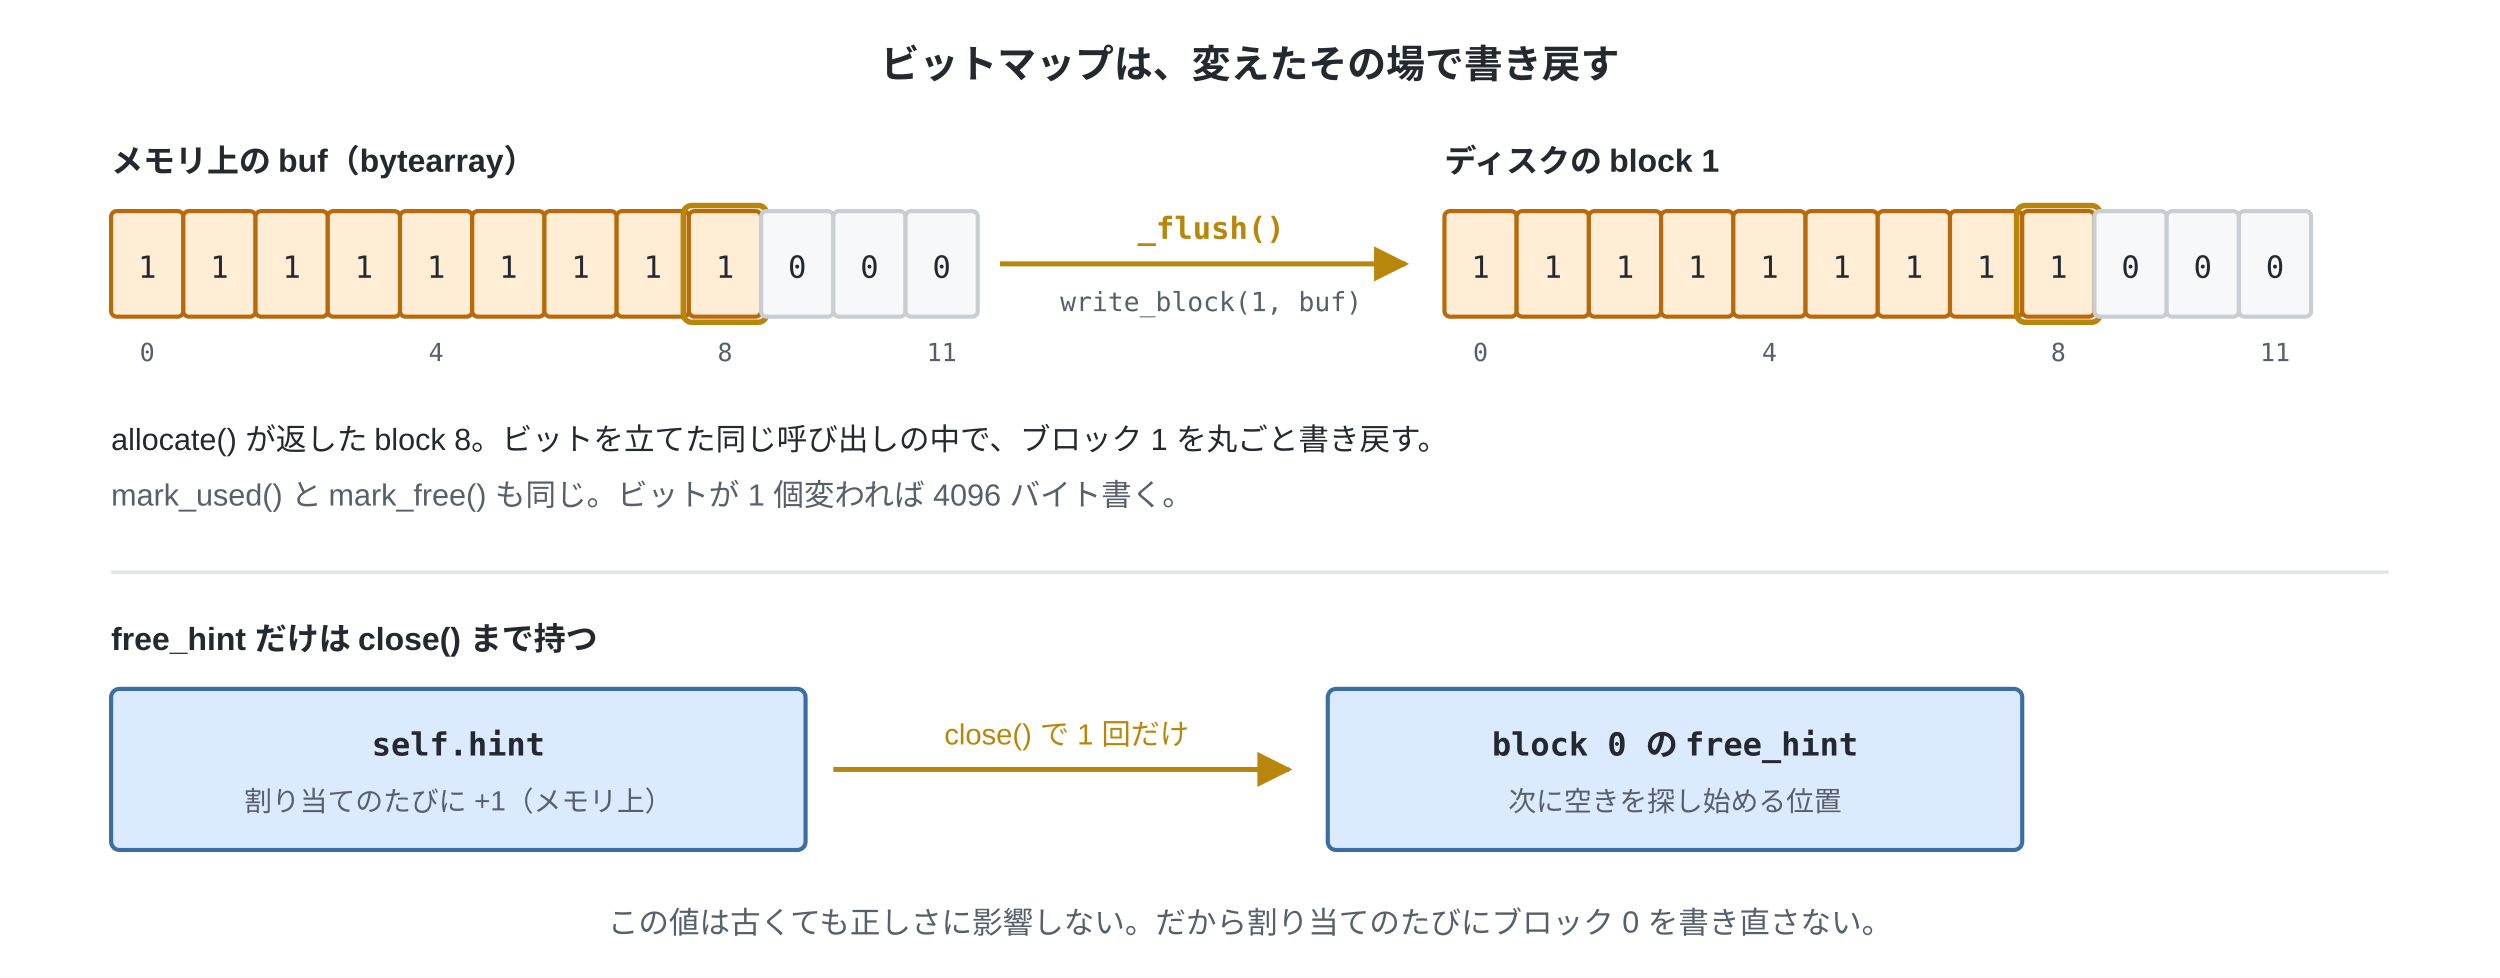
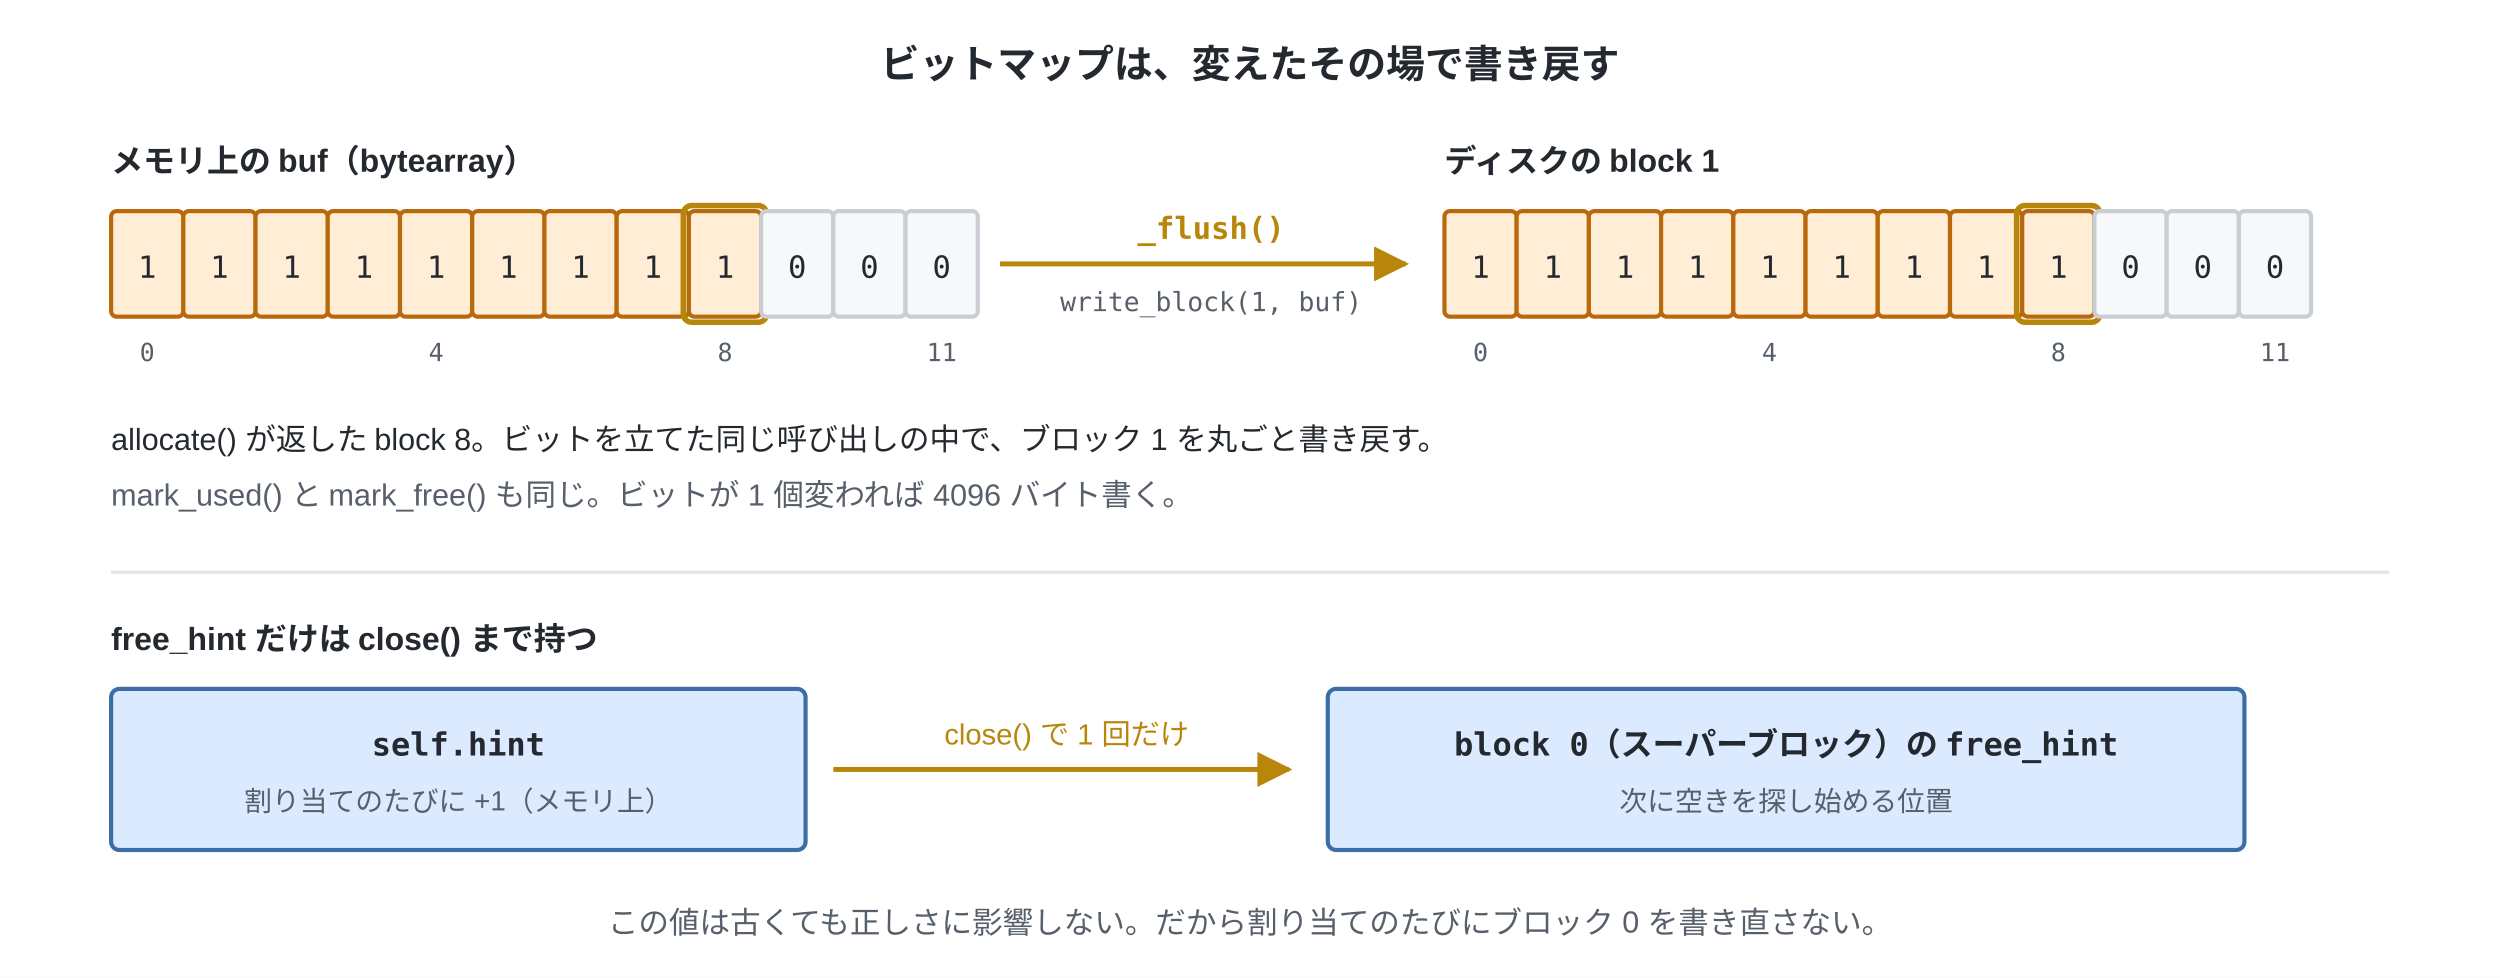
<svg xmlns="http://www.w3.org/2000/svg" width="900" height="352" viewBox="0 0 900 352" role="img" font-family="Helvetica Neue, Arial, Hiragino Sans, Noto Sans JP, sans-serif">
  <rect x="0" y="0" width="900" height="352" fill="#ffffff" />
  <defs>
    <marker id="a" viewBox="0 0 10 10" refX="9" refY="5" markerWidth="7" markerHeight="7" orient="auto-start-reverse">
      <path d="M 0 0 L 10 5 L 0 10 z" fill="#b8860b" />
    </marker>
  </defs>
  <text x="450" y="28" font-size="14" fill="#24292f" text-anchor="middle" font-family="Helvetica Neue, Arial, Hiragino Sans, Noto Sans JP, sans-serif" font-weight="bold">ビットマップは、変えたその場で書き戻す</text>
  <text x="40" y="62" font-size="11.5" fill="#24292f" text-anchor="start" font-family="Helvetica Neue, Arial, Hiragino Sans, Noto Sans JP, sans-serif" font-weight="bold">メモリ上の buf（bytearray）</text>
  <text x="520" y="62" font-size="11.5" fill="#24292f" text-anchor="start" font-family="Helvetica Neue, Arial, Hiragino Sans, Noto Sans JP, sans-serif" font-weight="bold">ディスクの block 1</text>
  <rect x="40" y="76" width="26" height="38" rx="2" fill="#ffedd5" stroke="#b8690b" stroke-width="1.5" />
  <text x="53" y="100" font-size="11" fill="#24292f" text-anchor="middle" font-family="SFMono-Regular, Menlo, Consolas, monospace" font-weight="normal">1</text>
  <rect x="66" y="76" width="26" height="38" rx="2" fill="#ffedd5" stroke="#b8690b" stroke-width="1.5" />
  <text x="79" y="100" font-size="11" fill="#24292f" text-anchor="middle" font-family="SFMono-Regular, Menlo, Consolas, monospace" font-weight="normal">1</text>
  <rect x="92" y="76" width="26" height="38" rx="2" fill="#ffedd5" stroke="#b8690b" stroke-width="1.5" />
  <text x="105" y="100" font-size="11" fill="#24292f" text-anchor="middle" font-family="SFMono-Regular, Menlo, Consolas, monospace" font-weight="normal">1</text>
  <rect x="118" y="76" width="26" height="38" rx="2" fill="#ffedd5" stroke="#b8690b" stroke-width="1.5" />
  <text x="131" y="100" font-size="11" fill="#24292f" text-anchor="middle" font-family="SFMono-Regular, Menlo, Consolas, monospace" font-weight="normal">1</text>
  <rect x="144" y="76" width="26" height="38" rx="2" fill="#ffedd5" stroke="#b8690b" stroke-width="1.5" />
  <text x="157" y="100" font-size="11" fill="#24292f" text-anchor="middle" font-family="SFMono-Regular, Menlo, Consolas, monospace" font-weight="normal">1</text>
  <rect x="170" y="76" width="26" height="38" rx="2" fill="#ffedd5" stroke="#b8690b" stroke-width="1.5" />
  <text x="183" y="100" font-size="11" fill="#24292f" text-anchor="middle" font-family="SFMono-Regular, Menlo, Consolas, monospace" font-weight="normal">1</text>
  <rect x="196" y="76" width="26" height="38" rx="2" fill="#ffedd5" stroke="#b8690b" stroke-width="1.5" />
  <text x="209" y="100" font-size="11" fill="#24292f" text-anchor="middle" font-family="SFMono-Regular, Menlo, Consolas, monospace" font-weight="normal">1</text>
  <rect x="222" y="76" width="26" height="38" rx="2" fill="#ffedd5" stroke="#b8690b" stroke-width="1.5" />
  <text x="235" y="100" font-size="11" fill="#24292f" text-anchor="middle" font-family="SFMono-Regular, Menlo, Consolas, monospace" font-weight="normal">1</text>
  <rect x="248" y="76" width="26" height="38" rx="2" fill="#ffedd5" stroke="#b8690b" stroke-width="1.5" />
  <rect x="246" y="74" width="30" height="42" rx="3" fill="none" stroke="#b8860b" stroke-width="2" />
  <text x="261" y="100" font-size="11" fill="#24292f" text-anchor="middle" font-family="SFMono-Regular, Menlo, Consolas, monospace" font-weight="normal">1</text>
  <rect x="274" y="76" width="26" height="38" rx="2" fill="#f6f8fa" stroke="#c9ced4" stroke-width="1.5" />
  <text x="287" y="100" font-size="11" fill="#24292f" text-anchor="middle" font-family="SFMono-Regular, Menlo, Consolas, monospace" font-weight="normal">0</text>
  <rect x="300" y="76" width="26" height="38" rx="2" fill="#f6f8fa" stroke="#c9ced4" stroke-width="1.5" />
  <text x="313" y="100" font-size="11" fill="#24292f" text-anchor="middle" font-family="SFMono-Regular, Menlo, Consolas, monospace" font-weight="normal">0</text>
  <rect x="326" y="76" width="26" height="38" rx="2" fill="#f6f8fa" stroke="#c9ced4" stroke-width="1.5" />
  <text x="339" y="100" font-size="11" fill="#24292f" text-anchor="middle" font-family="SFMono-Regular, Menlo, Consolas, monospace" font-weight="normal">0</text>
  <text x="53" y="130" font-size="9" fill="#57606a" text-anchor="middle" font-family="SFMono-Regular, Menlo, Consolas, monospace" font-weight="normal">0</text>
  <text x="157" y="130" font-size="9" fill="#57606a" text-anchor="middle" font-family="SFMono-Regular, Menlo, Consolas, monospace" font-weight="normal">4</text>
  <text x="261" y="130" font-size="9" fill="#57606a" text-anchor="middle" font-family="SFMono-Regular, Menlo, Consolas, monospace" font-weight="normal">8</text>
  <text x="339" y="130" font-size="9" fill="#57606a" text-anchor="middle" font-family="SFMono-Regular, Menlo, Consolas, monospace" font-weight="normal">11</text>
  <rect x="520" y="76" width="26" height="38" rx="2" fill="#ffedd5" stroke="#b8690b" stroke-width="1.5" />
  <text x="533" y="100" font-size="11" fill="#24292f" text-anchor="middle" font-family="SFMono-Regular, Menlo, Consolas, monospace" font-weight="normal">1</text>
  <rect x="546" y="76" width="26" height="38" rx="2" fill="#ffedd5" stroke="#b8690b" stroke-width="1.5" />
  <text x="559" y="100" font-size="11" fill="#24292f" text-anchor="middle" font-family="SFMono-Regular, Menlo, Consolas, monospace" font-weight="normal">1</text>
  <rect x="572" y="76" width="26" height="38" rx="2" fill="#ffedd5" stroke="#b8690b" stroke-width="1.5" />
  <text x="585" y="100" font-size="11" fill="#24292f" text-anchor="middle" font-family="SFMono-Regular, Menlo, Consolas, monospace" font-weight="normal">1</text>
  <rect x="598" y="76" width="26" height="38" rx="2" fill="#ffedd5" stroke="#b8690b" stroke-width="1.5" />
  <text x="611" y="100" font-size="11" fill="#24292f" text-anchor="middle" font-family="SFMono-Regular, Menlo, Consolas, monospace" font-weight="normal">1</text>
  <rect x="624" y="76" width="26" height="38" rx="2" fill="#ffedd5" stroke="#b8690b" stroke-width="1.5" />
  <text x="637" y="100" font-size="11" fill="#24292f" text-anchor="middle" font-family="SFMono-Regular, Menlo, Consolas, monospace" font-weight="normal">1</text>
  <rect x="650" y="76" width="26" height="38" rx="2" fill="#ffedd5" stroke="#b8690b" stroke-width="1.5" />
  <text x="663" y="100" font-size="11" fill="#24292f" text-anchor="middle" font-family="SFMono-Regular, Menlo, Consolas, monospace" font-weight="normal">1</text>
  <rect x="676" y="76" width="26" height="38" rx="2" fill="#ffedd5" stroke="#b8690b" stroke-width="1.5" />
  <text x="689" y="100" font-size="11" fill="#24292f" text-anchor="middle" font-family="SFMono-Regular, Menlo, Consolas, monospace" font-weight="normal">1</text>
  <rect x="702" y="76" width="26" height="38" rx="2" fill="#ffedd5" stroke="#b8690b" stroke-width="1.5" />
  <text x="715" y="100" font-size="11" fill="#24292f" text-anchor="middle" font-family="SFMono-Regular, Menlo, Consolas, monospace" font-weight="normal">1</text>
  <rect x="728" y="76" width="26" height="38" rx="2" fill="#ffedd5" stroke="#b8690b" stroke-width="1.5" />
  <rect x="726" y="74" width="30" height="42" rx="3" fill="none" stroke="#b8860b" stroke-width="2" />
  <text x="741" y="100" font-size="11" fill="#24292f" text-anchor="middle" font-family="SFMono-Regular, Menlo, Consolas, monospace" font-weight="normal">1</text>
  <rect x="754" y="76" width="26" height="38" rx="2" fill="#f6f8fa" stroke="#c9ced4" stroke-width="1.5" />
  <text x="767" y="100" font-size="11" fill="#24292f" text-anchor="middle" font-family="SFMono-Regular, Menlo, Consolas, monospace" font-weight="normal">0</text>
  <rect x="780" y="76" width="26" height="38" rx="2" fill="#f6f8fa" stroke="#c9ced4" stroke-width="1.5" />
  <text x="793" y="100" font-size="11" fill="#24292f" text-anchor="middle" font-family="SFMono-Regular, Menlo, Consolas, monospace" font-weight="normal">0</text>
  <rect x="806" y="76" width="26" height="38" rx="2" fill="#f6f8fa" stroke="#c9ced4" stroke-width="1.5" />
  <text x="819" y="100" font-size="11" fill="#24292f" text-anchor="middle" font-family="SFMono-Regular, Menlo, Consolas, monospace" font-weight="normal">0</text>
  <text x="533" y="130" font-size="9" fill="#57606a" text-anchor="middle" font-family="SFMono-Regular, Menlo, Consolas, monospace" font-weight="normal">0</text>
  <text x="637" y="130" font-size="9" fill="#57606a" text-anchor="middle" font-family="SFMono-Regular, Menlo, Consolas, monospace" font-weight="normal">4</text>
  <text x="741" y="130" font-size="9" fill="#57606a" text-anchor="middle" font-family="SFMono-Regular, Menlo, Consolas, monospace" font-weight="normal">8</text>
  <text x="819" y="130" font-size="9" fill="#57606a" text-anchor="middle" font-family="SFMono-Regular, Menlo, Consolas, monospace" font-weight="normal">11</text>
  <path d="M 360 95 L 506 95" stroke="#b8860b" stroke-width="1.8" fill="none" marker-end="url(#a)" />
  <text x="436" y="86" font-size="11" fill="#b8860b" text-anchor="middle" font-family="SFMono-Regular, Menlo, Consolas, monospace" font-weight="bold">_flush()</text>
  <text x="436" y="112" font-size="9.5" fill="#57606a" text-anchor="middle" font-family="SFMono-Regular, Menlo, Consolas, monospace" font-weight="normal">write_block(1, buf)</text>
  <text x="40" y="162" font-size="11" fill="#24292f" text-anchor="start" font-family="Helvetica Neue, Arial, Hiragino Sans, Noto Sans JP, sans-serif" font-weight="normal">allocate() が返した block 8。ビットを立てた同じ呼び出しの中で、ブロック 1 を丸ごと書き戻す。</text>
  <text x="40" y="182" font-size="11" fill="#57606a" text-anchor="start" font-family="Helvetica Neue, Arial, Hiragino Sans, Noto Sans JP, sans-serif" font-weight="normal">mark_used() と mark_free() も同じ。ビットが 1 個変われば 4096 バイト書く。</text>
  <path d="M 40 206 L 860 206" stroke="#e1e4e8" stroke-width="1.2" fill="none" />
  <text x="40" y="234" font-size="11.5" fill="#24292f" text-anchor="start" font-family="Helvetica Neue, Arial, Hiragino Sans, Noto Sans JP, sans-serif" font-weight="bold">free_hint だけは close() まで持つ</text>
  <rect x="40" y="248" width="250" height="58" rx="3" fill="#dbeafe" stroke="#3b6ea5" stroke-width="1.5" />
  <text x="165" y="272" font-size="11.5" fill="#24292f" text-anchor="middle" font-family="SFMono-Regular, Menlo, Consolas, monospace" font-weight="bold">self.hint</text>
  <text x="165" y="292" font-size="10" fill="#57606a" text-anchor="middle" font-family="Helvetica Neue, Arial, Hiragino Sans, Noto Sans JP, sans-serif" font-weight="normal">割り当てのたびに +1（メモリ上）</text>
  <path d="M 300 277 L 464 277" stroke="#b8860b" stroke-width="1.8" fill="none" marker-end="url(#a)" />
  <text x="384" y="268" font-size="10.5" fill="#b8860b" text-anchor="middle" font-family="Helvetica Neue, Arial, Hiragino Sans, Noto Sans JP, sans-serif" font-weight="normal">close() で 1 回だけ</text>
-   <rect x="478" y="248" width="250" height="58" rx="3" fill="#dbeafe" stroke="#3b6ea5" stroke-width="1.5" />
-   <text x="603" y="272" font-size="11.5" fill="#24292f" text-anchor="middle" font-family="SFMono-Regular, Menlo, Consolas, monospace" font-weight="bold">block 0 の free_hint</text>
-   <text x="603" y="292" font-size="10" fill="#57606a" text-anchor="middle" font-family="Helvetica Neue, Arial, Hiragino Sans, Noto Sans JP, sans-serif" font-weight="normal">次に空きを探し始める位置</text>
+   <rect x="478" y="248" width="330" height="58" rx="3" fill="#dbeafe" stroke="#3b6ea5" stroke-width="1.5" />
+   <text x="643" y="272" font-size="11.5" fill="#24292f" text-anchor="middle" font-family="SFMono-Regular, Menlo, Consolas, monospace" font-weight="bold">block 0（スーパーブロック）の free_hint</text>
+   <text x="643" y="292" font-size="10" fill="#57606a" text-anchor="middle" font-family="Helvetica Neue, Arial, Hiragino Sans, Noto Sans JP, sans-serif" font-weight="normal">次に空きを探し始める位置</text>
  <text x="450" y="336" font-size="11" fill="#57606a" text-anchor="middle" font-family="Helvetica Neue, Arial, Hiragino Sans, Noto Sans JP, sans-serif" font-weight="normal">この値は古くても正しさに影響しない。だから割り当てのたびにブロック 0 を書き直さない。</text>
</svg>
